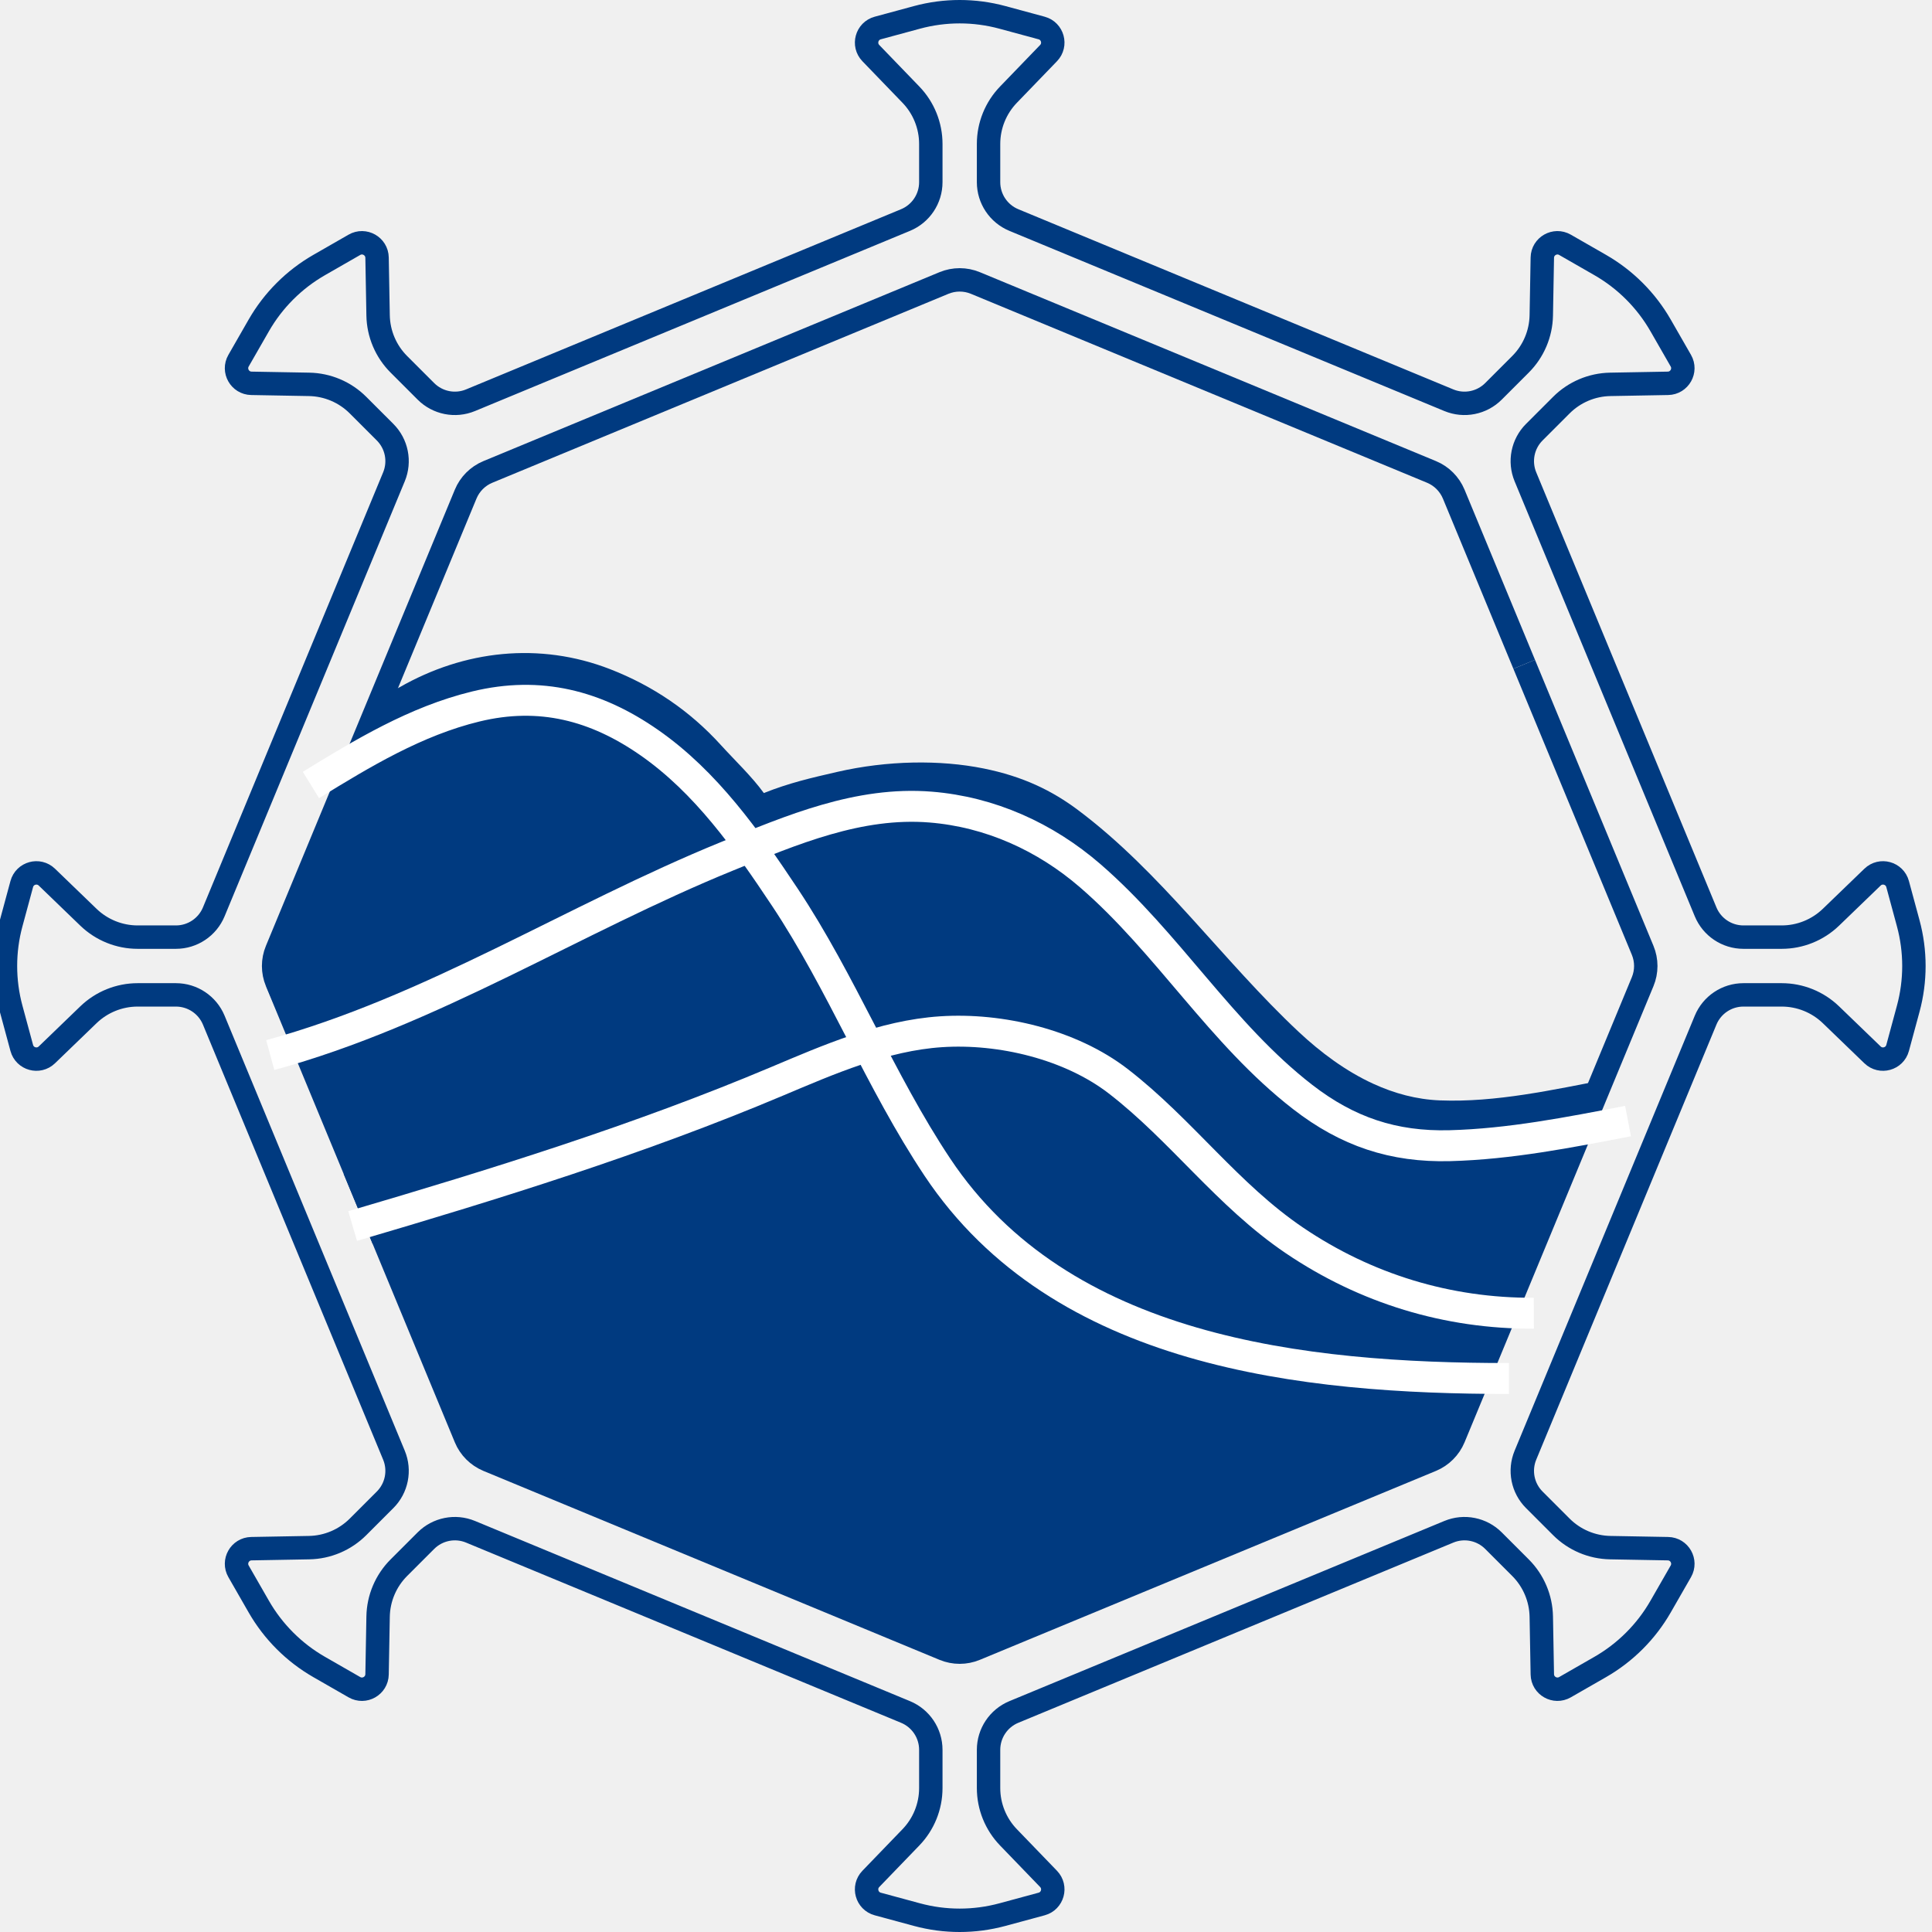
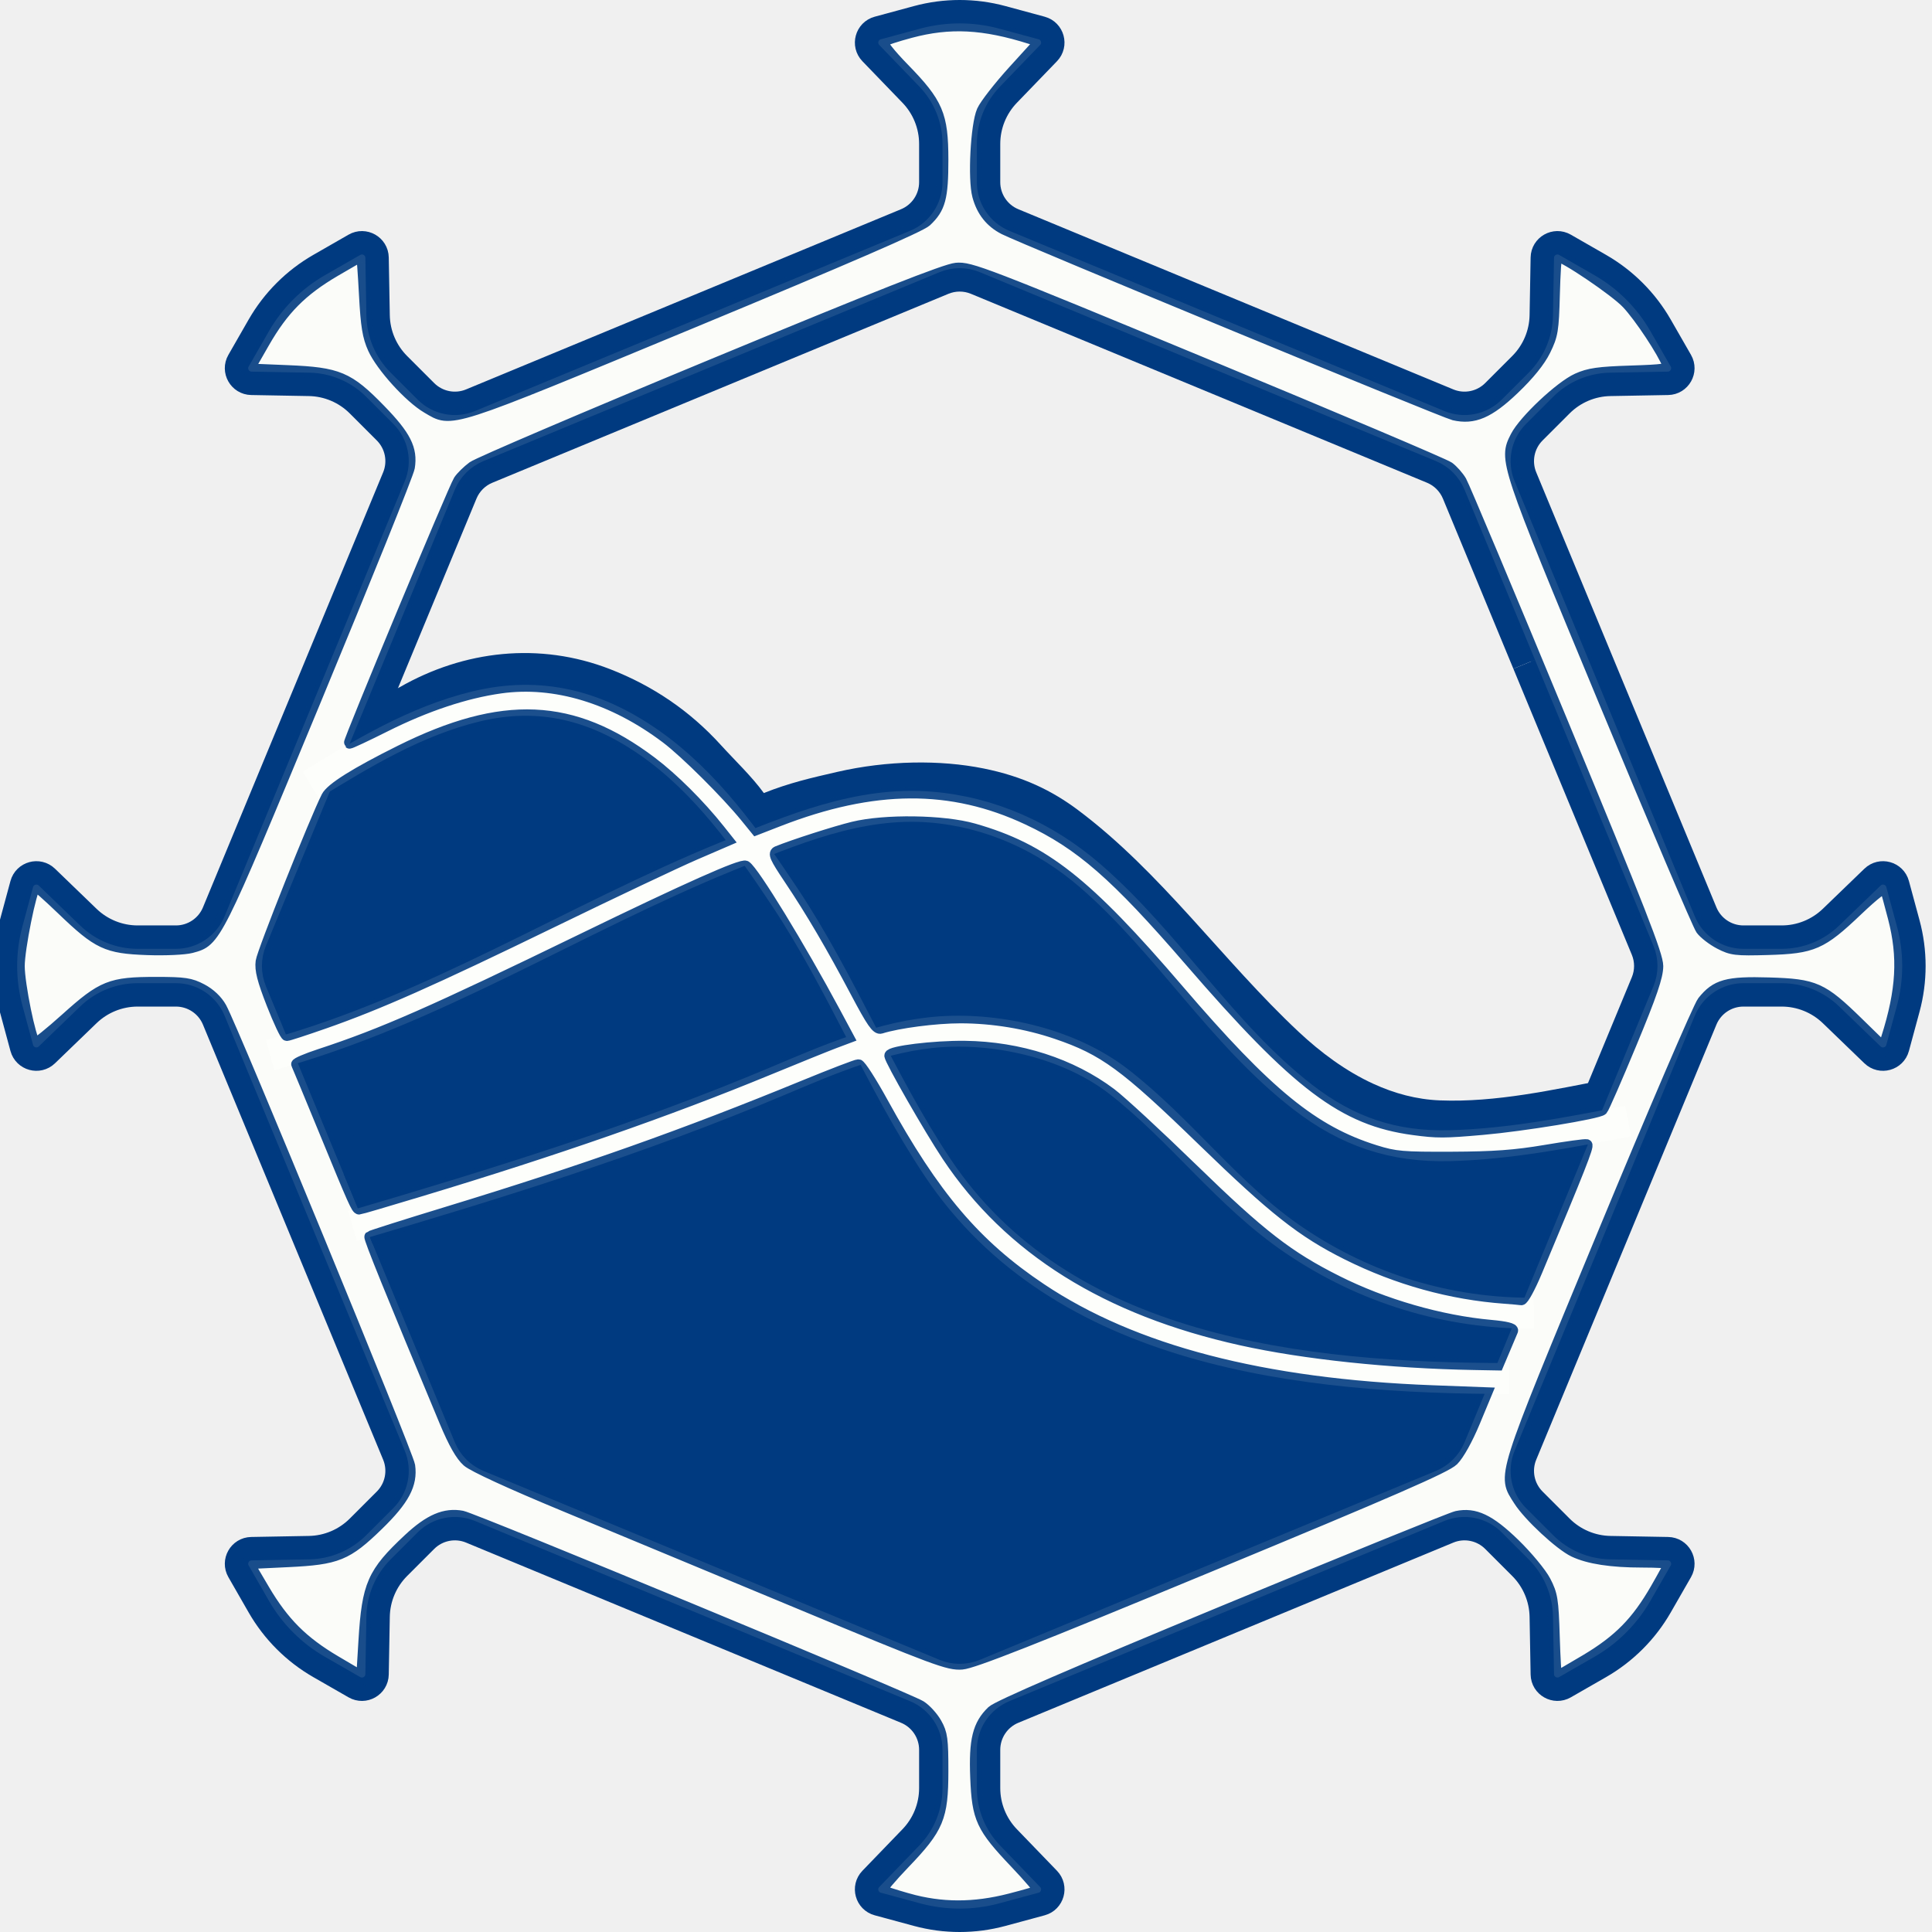
<svg xmlns="http://www.w3.org/2000/svg" viewBox="0 0 129.919 130.126" height="2014.958" width="2014.801" version="1.1" id="svg26">
  <defs id="defs30">
    <clipPath id="clipPath105" clipPathUnits="userSpaceOnUse">
      <path id="path103" d="M 0,750 H 3076.907 V 0 H 0 Z" />
    </clipPath>
    <clipPath id="clipPath129" clipPathUnits="userSpaceOnUse">
      <path id="path127" d="M 0,750 H 3076.907 V 0 H 0 Z" />
    </clipPath>
  </defs>
  <g id="g226" transform="matrix(0.8433037,0,0,0.8433037,200.6911,-127.595)">
    <g transform="matrix(0.3527773,0,0,-0.3527773,-280.4735,360.9153)" id="g99">
      <g clip-path="url(#clipPath105)" id="g101">
        <g transform="translate(431.0645,348.793)" id="g107">
          <path id="path109" style="fill:#003a80;fill-opacity:1;fill-rule:nonzero;stroke:none" d="m 0,0 c -6.25,2.862 -11.938,7.097 -16.949,11.789 -17.145,16.057 -31.08,36.097 -49.977,50.229 -5.877,4.394 -12.436,7.589 -21.338,9.385 -9.82,1.981 -21.755,1.847 -33.204,-0.792 -5.888,-1.357 -10.738,-2.461 -16.549,-4.771 -2.731,3.771 -6.608,7.435 -9.742,10.886 -6.991,7.697 -15.341,13.373 -25.031,17.147 -16.007,6.234 -33.14,4.278 -47.731,-4.107 -1.629,-0.937 -5.154,-2.104 -5.899,-3.958 -0.14,-0.347 -23.778,-59.255 -23.778,-59.255 l -0.691,-1.146 0.282,-3.477 45.184,-105.736 114.353,-46.574 108.882,45.764 35.23,85.649 C 40.622,-1.339 27.782,-4.24 15.056,-3.745 9.75,-3.538 4.715,-2.159 0,0" />
        </g>
      </g>
    </g>
    <g transform="matrix(0.3527773,0,0,-0.3527773,-280.4735,360.9153)" id="g123">
      <g clip-path="url(#clipPath129)" id="g125">
        <g transform="translate(201.8956,325.8994)" id="g131">
          <path id="path133" style="fill:none;stroke:#003a80;stroke-width:5.299;stroke-linecap:butt;stroke-linejoin:miter;stroke-miterlimit:10;stroke-dasharray:none;stroke-opacity:1" d="m 0,0 v -0.16 l -19.128,46.189 c -0.94,2.271 -0.94,4.821 0,7.091 l 42.776,103.29 c 0.94,2.27 2.75,4.079 5.02,5.02 l 103.272,42.78 c 2.28,0.939 4.83,0.939 7.1,0 l 103.282,-42.78 c 2.269,-0.941 4.069,-2.75 5.019,-5.02 l 15.954,-38.531" />
        </g>
        <g transform="translate(465.1905,443.7783)" id="g135">
          <path id="path137" style="fill:none;stroke:#003a80;stroke-width:5.299;stroke-linecap:butt;stroke-linejoin:miter;stroke-miterlimit:10;stroke-dasharray:none;stroke-opacity:1" d="m 0,0 26.823,-64.759 c 0.94,-2.27 0.94,-4.82 0,-7.091 l -42.777,-103.29 c -0.95,-2.269 -2.75,-4.069 -5.019,-5.019 l -103.282,-42.78 c -2.27,-0.94 -4.82,-0.94 -7.1,0 l -103.272,42.78 c -2.27,0.95 -4.08,2.75 -5.02,5.019 l -25.171,60.779" />
        </g>
        <g transform="translate(552.1368,385.1484)" id="g139">
          <path id="path141" style="fill:none;stroke:#003a80;stroke-width:5.299;stroke-linecap:butt;stroke-linejoin:miter;stroke-miterlimit:10;stroke-dasharray:none;stroke-opacity:1" d="m 0,0 -2.402,8.874 c -0.681,2.516 -3.809,3.38 -5.684,1.57 l -9.41,-9.077 c -2.995,-2.889 -6.994,-4.504 -11.155,-4.504 h -8.657 c -3.751,0 -7.131,2.26 -8.567,5.725 l -40.791,98.488 c -1.436,3.465 -0.643,7.454 2.01,10.107 l 6.122,6.122 c 2.941,2.942 6.911,4.629 11.073,4.703 l 13.069,0.235 c 2.605,0.047 4.206,2.869 2.91,5.13 l -4.576,7.974 c -3.267,5.694 -7.99,10.417 -13.684,13.684 l -7.97,4.573 c -2.26,1.296 -5.082,-0.304 -5.129,-2.91 l -0.235,-13.069 c -0.075,-4.162 -1.761,-8.132 -4.704,-11.075 l -6.121,-6.122 c -2.652,-2.653 -6.64,-3.446 -10.105,-2.011 l -98.482,40.795 c -3.465,1.435 -5.724,4.817 -5.724,8.568 v 8.657 c 0,4.163 1.615,8.163 4.505,11.158 l 9.076,9.407 c 1.81,1.876 0.945,5.005 -1.57,5.685 l -8.874,2.404 c -6.336,1.716 -13.013,1.715 -19.349,-0.001 l -8.871,-2.403 c -2.515,-0.68 -3.379,-3.809 -1.569,-5.685 l 9.074,-9.404 c 2.89,-2.996 4.505,-6.997 4.505,-11.161 v -8.657 c 0,-3.751 -2.259,-7.133 -5.724,-8.568 l -98.48,-40.795 c -3.465,-1.436 -7.453,-0.642 -10.105,2.01 l -6.123,6.123 c -2.942,2.941 -4.627,6.91 -4.702,11.07 l -0.235,13.074 c -0.047,2.606 -2.87,4.207 -5.13,2.91 l -7.974,-4.576 c -5.691,-3.266 -10.412,-7.987 -13.678,-13.679 l -4.577,-7.977 c -1.297,-2.26 0.304,-5.082 2.909,-5.129 l 13.069,-0.235 c 4.161,-0.074 8.131,-1.761 11.073,-4.703 l 6.123,-6.122 c 2.652,-2.653 3.445,-6.642 2.01,-10.107 L -383.622,2.588 c -1.435,-3.465 -4.816,-5.725 -8.567,-5.725 h -8.658 c -4.161,0 -8.16,1.616 -11.155,4.505 l -9.407,9.076 c -1.875,1.81 -5.004,0.946 -5.684,-1.569 L -429.495,0 c -1.715,-6.335 -1.715,-13.013 0,-19.348 l 2.402,-8.875 c 0.68,-2.514 3.809,-3.379 5.684,-1.569 l 9.407,9.076 c 2.995,2.89 6.994,4.505 11.155,4.505 h 8.658 c 3.751,0 7.132,-2.26 8.567,-5.725 l 40.793,-98.488 c 1.435,-3.465 0.642,-7.454 -2.01,-10.106 l -6.122,-6.122 c -2.943,-2.943 -6.913,-4.629 -11.074,-4.703 l -13.068,-0.236 c -2.606,-0.046 -4.207,-2.869 -2.91,-5.13 l 4.577,-7.975 c 3.266,-5.693 7.987,-10.413 13.678,-13.68 l 7.974,-4.576 c 2.26,-1.297 5.083,0.305 5.13,2.91 l 0.235,13.075 c 0.075,4.159 1.76,8.128 4.702,11.07 l 6.123,6.123 c 2.652,2.651 6.64,3.445 10.105,2.009 l 98.48,-40.795 c 3.465,-1.435 5.724,-4.817 5.724,-8.568 v -8.661 c 0,-4.161 -1.614,-8.159 -4.503,-11.153 l -9.076,-9.408 c -1.81,-1.876 -0.946,-5.004 1.569,-5.685 l 8.871,-2.402 c 6.336,-1.716 13.013,-1.716 19.349,-10e-4 l 8.875,2.403 c 2.515,0.681 3.379,3.809 1.57,5.684 l -9.077,9.409 c -2.89,2.995 -4.505,6.995 -4.505,11.157 v 8.657 c 0,3.751 2.259,7.133 5.724,8.568 l 98.482,40.795 c 3.465,1.436 7.453,0.642 10.105,-2.01 l 6.121,-6.122 c 2.943,-2.944 4.629,-6.914 4.704,-11.076 l 0.235,-13.069 c 0.047,-2.605 2.869,-4.206 5.129,-2.909 l 7.97,4.572 c 5.694,3.268 10.417,7.99 13.684,13.685 l 4.576,7.973 c 1.296,2.261 -0.305,5.084 -2.91,5.13 l -13.069,0.236 c -4.162,0.074 -8.132,1.76 -11.073,4.703 l -6.122,6.122 c -2.653,2.652 -3.446,6.641 -2.01,10.106 l 40.791,98.488 c 1.436,3.465 4.816,5.725 8.567,5.725 h 8.656 c 4.162,0 8.162,-1.615 11.157,-4.505 l 9.409,-9.077 c 1.875,-1.809 5.003,-0.944 5.684,1.57 L 0,-19.348 C 1.715,-13.013 1.715,-6.335 0,0 Z" />
        </g>
        <g transform="translate(181.3023,355.3086)" id="g143">
          <path id="path145" style="fill:none;stroke:#ffffff;stroke-width:7;stroke-linecap:butt;stroke-linejoin:miter;stroke-miterlimit:10;stroke-dasharray:none;stroke-opacity:1" d="m 0,0 c 36.596,9.979 68.574,30.814 103.466,45.025 14.664,5.973 29.797,12.423 46.019,11.122 13.473,-1.08 25.955,-6.724 36.134,-15.526 17.589,-15.208 29.641,-35.792 48.111,-50.106 10.158,-7.872 20.561,-11.361 33.327,-11.028 13.571,0.355 27.048,3.01 40.34,5.572" />
        </g>
        <g transform="translate(467.3707,296.8643)" id="g147">
          <path id="path149" style="fill:none;stroke:#ffffff;stroke-width:7;stroke-linecap:butt;stroke-linejoin:miter;stroke-miterlimit:10;stroke-dasharray:none;stroke-opacity:1" d="m 0,0 c -19.501,-0.102 -38.043,5.558 -54.185,16.477 -15.162,10.255 -25.613,25.014 -39.894,36.036 -10.804,8.338 -26.611,12.108 -40.141,11.211 -13.019,-0.863 -25.39,-6.282 -37.228,-11.273 C -202.614,39.311 -235,29.273 -267.416,19.738" />
        </g>
        <g transform="translate(190.5123,416.4609)" id="g151">
          <path id="path153" style="fill:none;stroke:#ffffff;stroke-width:7;stroke-linecap:butt;stroke-linejoin:miter;stroke-miterlimit:10;stroke-dasharray:none;stroke-opacity:1" d="m 0,0 c 11.632,7.151 23.729,14.47 37.337,17.771 14.554,3.531 27.206,0.2 39.199,-8.138 12.928,-8.988 22.138,-22.094 30.747,-35.029 12.885,-19.359 21.566,-41.666 34.561,-61.163 27.956,-41.943 82.816,-47.817 129.392,-47.817" />
        </g>
      </g>
    </g>
  </g>
  <path style="fill:none;fill-opacity:1;fill-rule:nonzero;stroke:none;stroke-width:0.03" d="m 90.249,50.792 a 7.449,7.449 0 0 0 2.276,5.363 l -10.992,15.469 a 9.251,9.251 0 0 0 -4.426,-1.122 c -2.121,0 -4.079,0.714 -5.646,1.916 L 66.389,67.242 a 11.343,11.343 0 0 0 2.663,-7.318 c 0,-6.295 -5.123,-11.414 -11.417,-11.414 -6.292,0 -11.415,5.119 -11.415,11.414 0,2.353 0.717,4.542 1.943,6.363 l -8.142,6.732 a 9.335,9.335 0 0 0 -6.432,-2.568 c -5.161,0 -9.359,4.198 -9.359,9.359 v 0.048 L 18.54,66.118 a 2.756,2.756 0 0 1 0,-2.109 L 31.267,33.283 A 2.762,2.762 0 0 1 32.759,31.79 L 63.482,19.063 a 2.764,2.764 0 0 1 2.112,0 L 96.32,31.79 a 2.772,2.772 0 0 1 1.493,1.493 l 4.968,11.998 a 7.447,7.447 0 0 0 -5.051,-1.97 c -4.126,0 -7.482,3.356 -7.482,7.482" id="path4" />
+   <path style="opacity:0.892;vector-effect:none;fill:#fdfefb;fill-opacity:1;stroke:#003a80;stroke-width:11.596;stroke-linecap:butt;stroke-linejoin:miter;stroke-miterlimit:4;stroke-dasharray:none;stroke-dashoffset:0;stroke-opacity:1" d="m 946.991,1980.385 c -14.075,-3.971 -26.366,-7.994 -27.312,-8.941 -0.946,-0.946 9.628,-13.542 23.499,-27.99 35.541,-37.02 40.075,-47.886 40.113,-96.128 0.028,-33.493 -0.764,-39.347 -6.756,-50.008 -3.733,-6.641 -11.163,-14.78 -16.513,-18.086 -13.582,-8.394 -465.851,-195.576 -478.106,-197.875 -17.871,-3.353 -34.015,3.567 -55.744,23.893 -37.558,35.134 -42.97,47.448 -46.521,105.859 l -2.283,37.55 -27.261,-16.073 c -34.469,-20.323 -54.399,-40.253 -74.717,-74.72 l -16.071,-27.261 40.921,-1.953 c 51.523,-2.459 61.549,-6.54 94.243,-38.355 26.809,-26.089 35.426,-42.347 32.694,-61.681 -1.661,-11.755 -184.304,-455.713 -196.512,-477.67 -4.253,-7.65 -11.646,-14.659 -20.226,-19.176 -11.803,-6.214 -17.877,-7.119 -47.776,-7.119 -47.354,0 -55.823,3.388 -93.73,37.495 -16.951,15.252 -31.576,26.976 -32.498,26.053 -4.818,-4.818 -16.388,-61.508 -16.442,-80.561 -0.051,-17.954 12.269,-79.137 16.869,-83.771 0.584,-0.589 13.237,10.625 28.116,24.918 37.269,35.801 46.227,40.005 88.477,41.521 18.837,0.676 39.265,-0.256 46.13,-2.104 25.523,-6.873 25.082,-5.995 129.056,-256.774 53.006,-127.847 97.198,-237.599 98.205,-243.895 3.074,-19.226 -3.86,-32.998 -30.289,-60.151 -33.212,-34.122 -43.728,-38.564 -96.497,-40.754 l -40.491,-1.681 15.818,-27.613 c 19.813,-34.587 39.27,-54.221 73.889,-74.565 14.924,-8.77 27.5,-15.945 27.948,-15.945 0.447,0 1.784,18.294 2.97,40.653 1.729,32.587 3.543,43.708 9.143,56.052 8.533,18.81 37.85,51.105 56.101,61.801 26.494,15.526 18.217,18.188 277.038,-89.08 159.432,-66.076 237.499,-99.923 243.527,-105.583 14.418,-13.539 17.323,-24.33 17.29,-64.225 -0.039,-46.611 -5.236,-58.792 -40.496,-94.917 -14.608,-14.966 -23.86,-26.731 -22.182,-28.205 1.584,-1.391 14.615,-5.663 28.959,-9.492 40.972,-10.939 76.041,-9.154 125.085,6.365 l 10.031,3.174 -27.602,30.354 c -15.181,16.695 -29.877,35.563 -32.657,41.929 -6.445,14.758 -9.382,71.072 -4.623,88.644 4.378,16.167 13.326,27.458 27.483,34.68 19.402,9.898 458.649,191.238 469.009,193.627 20.744,4.783 36.543,-2.001 62.569,-26.866 15.896,-15.187 27.01,-28.933 32.604,-40.324 7.729,-15.737 8.583,-20.916 9.555,-57.935 0.587,-22.359 1.76,-40.653 2.605,-40.653 7.044,0 60.789,36.339 73.227,49.51 13.304,14.089 37.451,50.611 42.968,64.989 1.418,3.695 -5.123,4.652 -39.14,5.729 -33.459,1.059 -43.517,2.498 -55.637,7.956 -17.754,7.996 -55.493,43.487 -64.081,60.264 -12.395,24.213 -11.859,25.82 92.072,276.222 52.495,126.478 98.005,233.479 101.133,237.78 3.128,4.301 11.819,11.012 19.314,14.912 12.456,6.483 16.79,7.001 50.444,6.033 46.853,-1.348 55.745,-5.234 92.916,-40.608 18.261,-17.378 28.729,-25.387 29.662,-22.697 0.793,2.287 4.497,15.893 8.23,30.237 10.677,41.023 8.746,75.487 -7.019,125.27 l -3.235,10.215 -26.528,-25.904 c -37.648,-36.764 -45.058,-40.074 -92.931,-41.514 -43.83,-1.319 -55.257,1.863 -69.126,19.245 -4.249,5.325 -51.084,114.392 -104.078,242.37 -107.498,259.604 -104.792,251.025 -87.689,277.993 10.221,16.117 42.83,46.433 57.362,53.33 15.357,7.288 38.93,10.915 70.925,10.915 15.801,0 28.728,0.755 28.728,1.677 0,0.922 -6.367,12.715 -14.148,26.205 -20.085,34.821 -38.537,53.585 -72.9,74.133 -16.227,9.703 -30.045,17.642 -30.708,17.642 -0.663,0 -1.783,-18.984 -2.489,-42.187 -1.158,-38.038 -2.068,-43.695 -9.252,-57.527 -4.382,-8.437 -18.853,-25.908 -32.158,-38.824 -25.973,-25.214 -41.383,-32.511 -60.274,-28.543 -5.343,1.122 -114.643,45.459 -242.889,98.525 -155.802,64.469 -235.957,99.151 -241.56,104.519 -14.702,14.085 -18.654,30.052 -17.088,69.047 1.73,43.112 5.81,51.919 41.406,89.388 14.205,14.952 25.173,27.839 24.374,28.638 -0.799,0.799 -14.338,4.761 -30.087,8.804 -37.785,9.701 -71.555,9.643 -106.383,-0.183 z m 315.328,-347.014 c 190.076,-78.728 245.824,-103.033 253.3,-110.431 5.677,-5.619 14.739,-21.879 22.227,-39.886 l 12.642,-30.4 -56.545,-2.13 c -176.852,-6.662 -311.728,-41.805 -408.261,-106.374 -68.178,-45.604 -111.359,-96.428 -165.257,-194.508 -11.812,-21.495 -23.123,-39.083 -25.135,-39.083 -2.012,-3e-4 -27.554,9.807 -56.76,21.794 -125.322,51.434 -228.545,88.009 -371.86,131.761 -43.694,13.339 -80.066,24.875 -80.826,25.635 -1.191,1.191 21.426,57.036 78.066,192.751 9.414,22.556 16.841,35.639 23.602,41.575 6.01,5.277 45.169,23.29 100.198,46.092 49.683,20.586 160.056,66.453 245.273,101.925 143.048,59.545 156.118,64.408 170.281,63.36 11.544,-0.855 75.652,-26.116 259.055,-102.081 z m 306.876,-225.971 c 3.749,-8.859 7.457,-17.637 8.24,-19.505 0.93,-2.219 -6.879,-4.143 -22.515,-5.546 -52.513,-4.713 -111.706,-21.797 -160.614,-46.358 -50.9,-25.561 -79.336,-47.608 -149.861,-116.191 -36.819,-35.805 -75.437,-71.486 -85.819,-79.29 -41.162,-30.942 -95.517,-48.504 -152.293,-49.205 -32.365,-0.4 -78.237,5.247 -78.237,9.63 0,4.509 41.61,77.148 59.996,104.737 64.822,97.266 166.132,160.634 306.602,191.776 65.615,14.546 155.305,24.005 242.782,25.603 l 24.903,0.455 z m 33.463,-81.305 c 45.099,-107.739 54.391,-131.271 52.184,-132.153 -1.364,-0.545 -20.816,2.109 -43.227,5.898 -31.462,5.32 -53.682,6.944 -97.508,7.127 -51.321,0.215 -58.965,-0.451 -79.771,-6.947 -64.721,-20.209 -112.297,-59.055 -205.388,-167.698 -96.228,-112.304 -140.157,-146.839 -213.411,-167.776 -31.525,-9.01 -92.595,-9.885 -125.793,-1.802 -18.518,4.509 -62.421,18.607 -78.892,25.334 -4.515,1.844 -2.747,5.894 12.533,28.708 22.857,34.128 43.672,69.583 69.422,118.255 16.51,31.206 21.646,38.576 25.936,37.214 17.967,-5.702 57.044,-10.785 82.918,-10.785 33.699,0 68.584,5.742 100.18,16.488 49.571,16.86 71.402,32.828 152.479,111.525 74.494,72.308 103.784,95.397 150.785,118.864 52.133,26.029 107.849,41.495 164.229,45.589 7.594,0.551 15.381,1.244 17.305,1.538 1.924,0.295 9.133,-12.925 16.02,-29.378 z M 438.189,1242.208 c 141.649,-42.765 258.13,-83.374 362.682,-126.444 30.317,-12.489 61.655,-25.16 69.64,-28.159 l 14.519,-5.452 -14.192,-26.45 c -36.536,-68.095 -84.906,-147.19 -93.117,-152.265 -4.132,-2.554 -61.617,23.064 -170.247,75.869 -156.336,75.995 -208.536,98.943 -273.851,120.384 -13.933,4.574 -24.796,9.235 -24.14,10.358 0.656,1.123 13.946,33.107 29.532,71.075 29.989,73.051 32.989,79.771 35.617,79.771 0.91,0 29.51,-8.41 63.556,-18.689 z m 1108.132,-64.361 c 42.234,-3.688 120.818,-16.599 124.708,-20.489 1.442,-1.442 15.047,-32.554 30.233,-69.139 21.145,-50.94 27.612,-69.827 27.612,-80.648 0,-11.565 -18.141,-57.957 -99.9,-255.481 -54.945,-132.742 -102.232,-245.348 -105.083,-250.234 -2.851,-4.886 -8.635,-11.428 -12.854,-14.538 -4.219,-3.11 -118.073,-51.378 -253.01,-107.263 C 1025.619,283.801 1011.874,278.52 997.237,279.843 986.016,280.858 916.274,308.374 742.473,380.357 610.85,434.871 498.644,482.804 493.125,486.874 c -5.519,4.07 -12.07,10.507 -14.558,14.304 -5.019,7.66 -115.378,272.539 -114.088,273.829 0.446,0.446 17.296,-7.449 37.444,-17.544 42.179,-21.135 83.551,-34.924 120.145,-40.044 56.591,-7.917 117.363,10.478 172.849,52.318 19.863,14.978 62.54,57.427 82.884,82.441 l 10.694,13.149 23.593,-9.167 c 99.064,-38.491 180.05,-38.974 259.753,-1.55 54.942,25.798 91.679,57.811 168.727,147.03 112.489,130.258 160.699,166.66 233.653,176.423 24.905,3.333 31.698,3.312 72.101,-0.215 z M 338.046,1067.201 c 56.55,-19.773 112.799,-44.725 237.214,-105.228 63.28,-30.773 130.523,-62.622 149.429,-70.776 l 34.375,-14.825 -8.738,-11.001 c -20.766,-26.144 -48.324,-53.56 -71.05,-70.685 -81.735,-61.589 -155.105,-64.841 -262.025,-11.615 -46.586,23.191 -71.963,39.107 -76.465,47.958 -11.984,23.558 -67.049,161.83 -68.371,171.682 -1.178,8.784 1.517,19.381 11.281,44.354 7.056,18.047 14.014,32.812 15.463,32.812 1.449,0 18.947,-5.704 38.886,-12.676 z" id="path30" transform="matrix(0.06458,0,0,0.06458,-0.09830104,0)" />
</svg>
